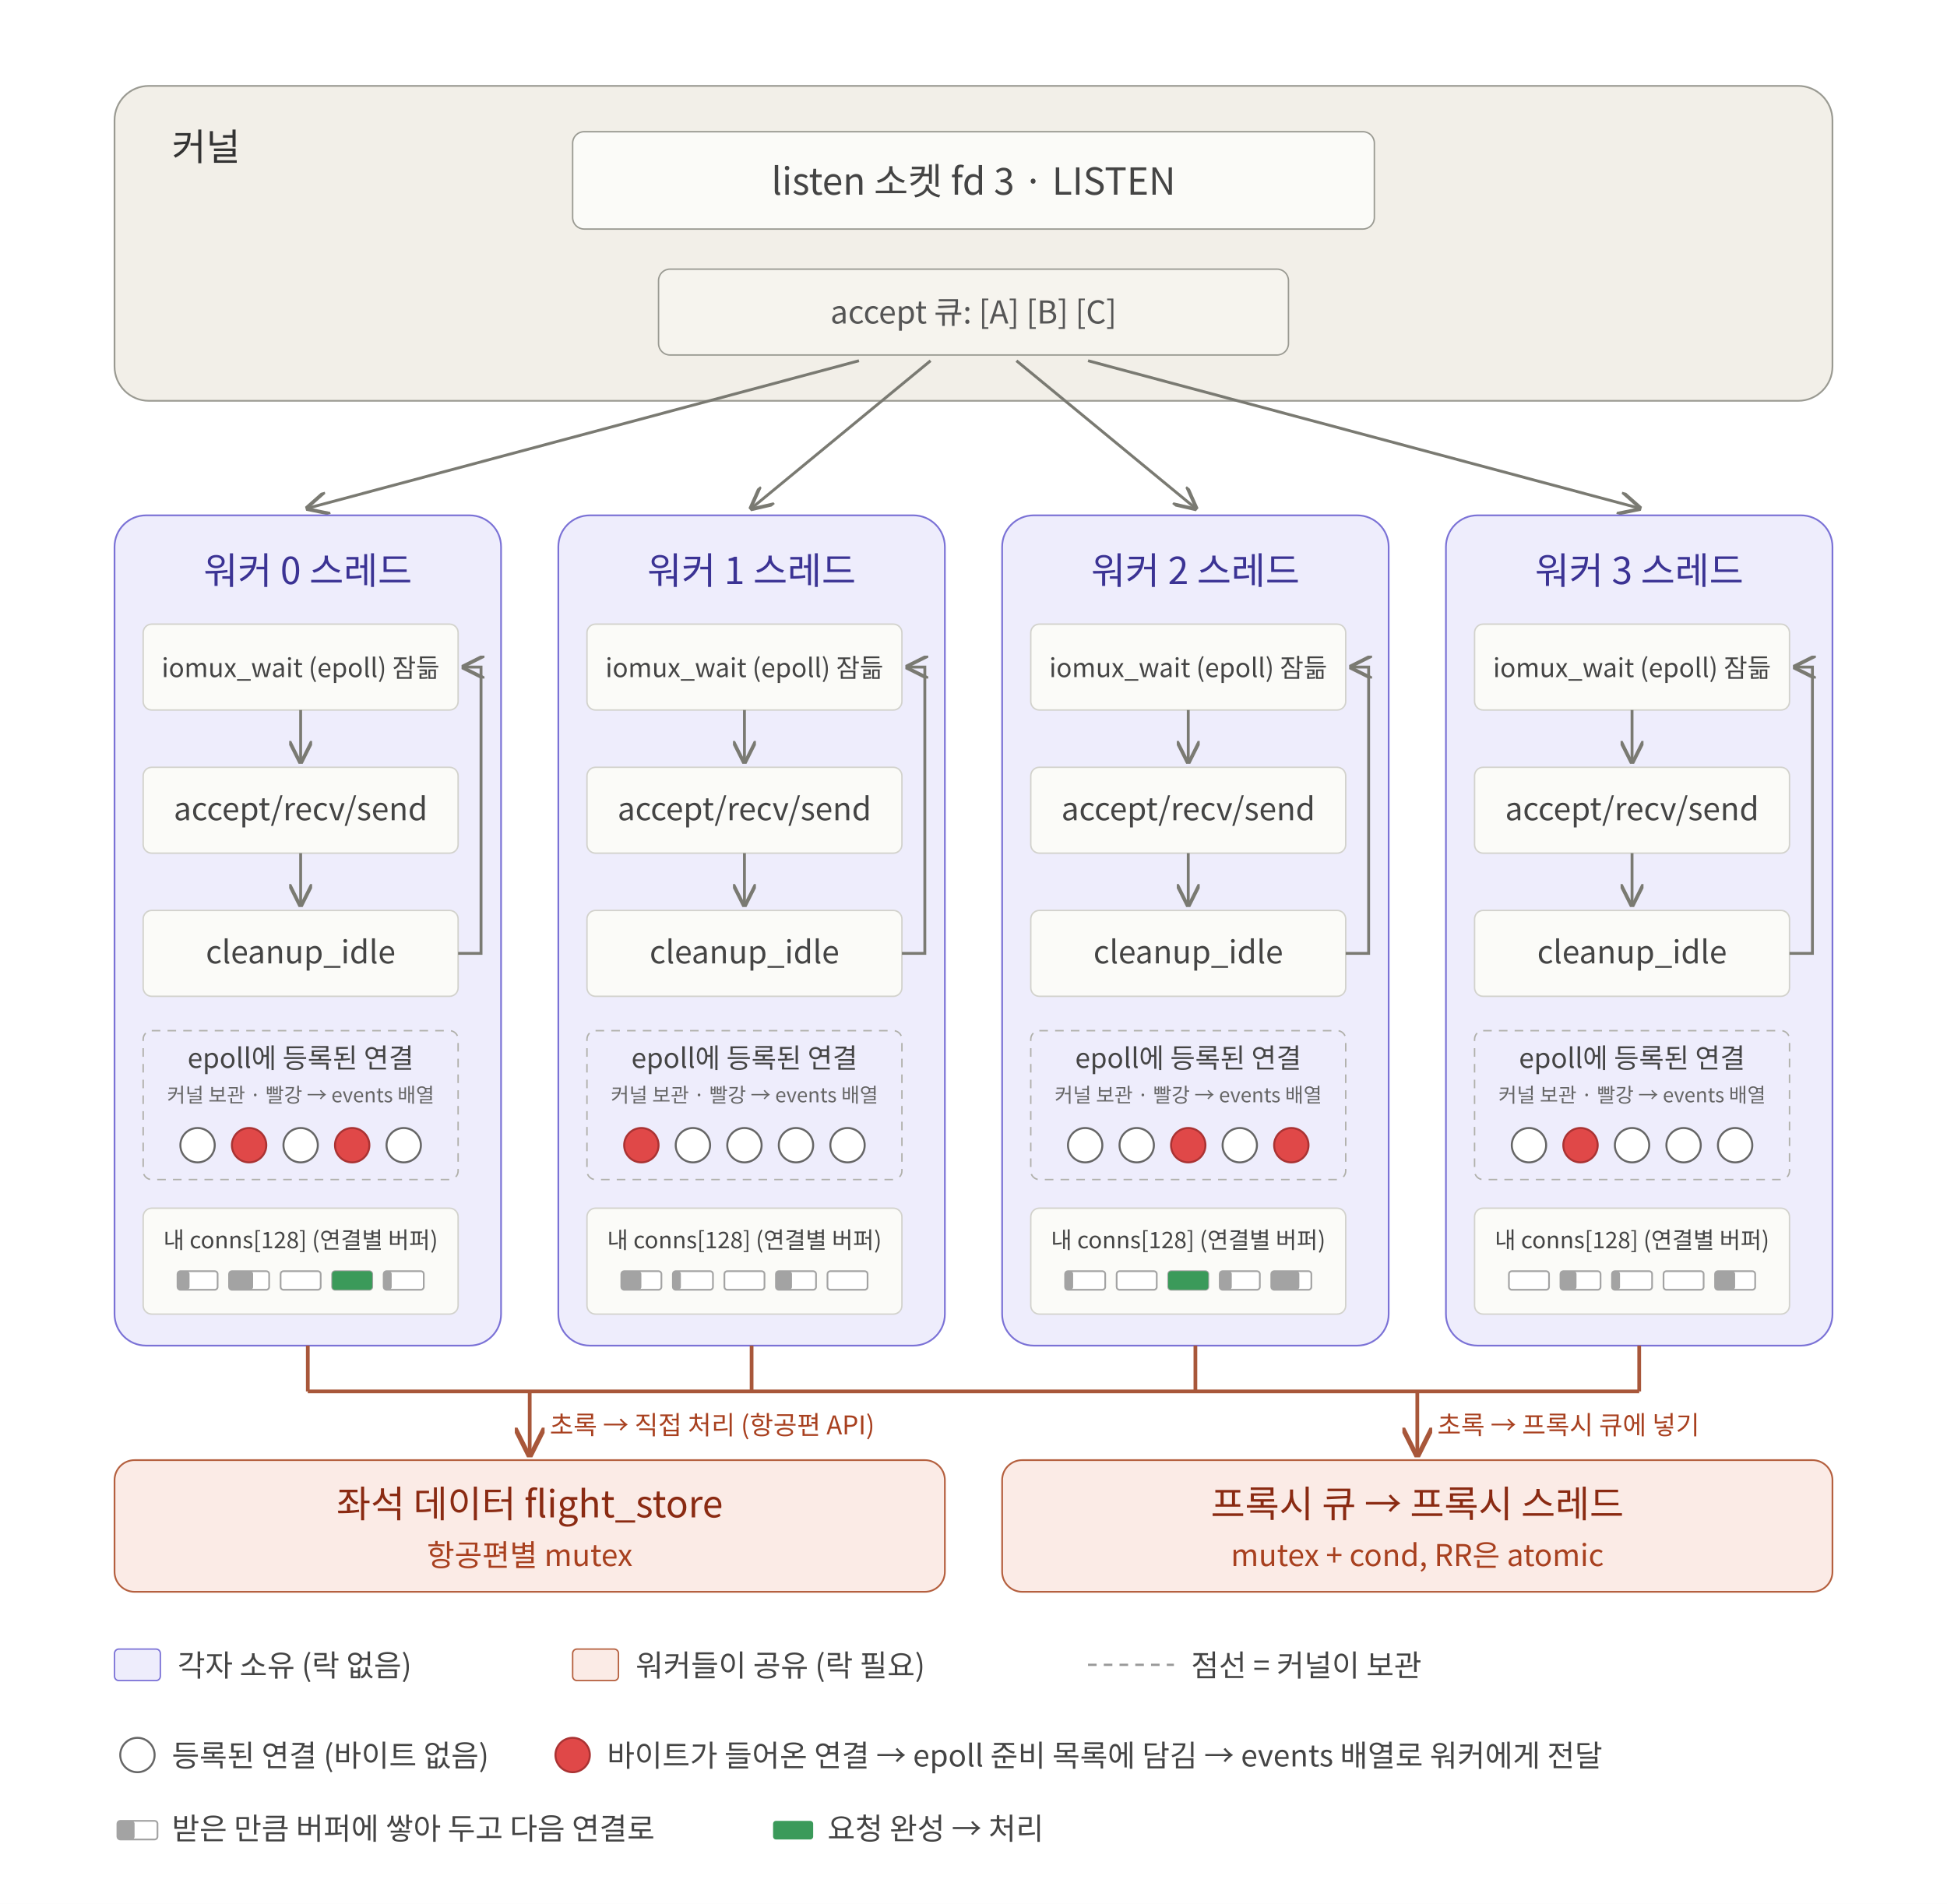
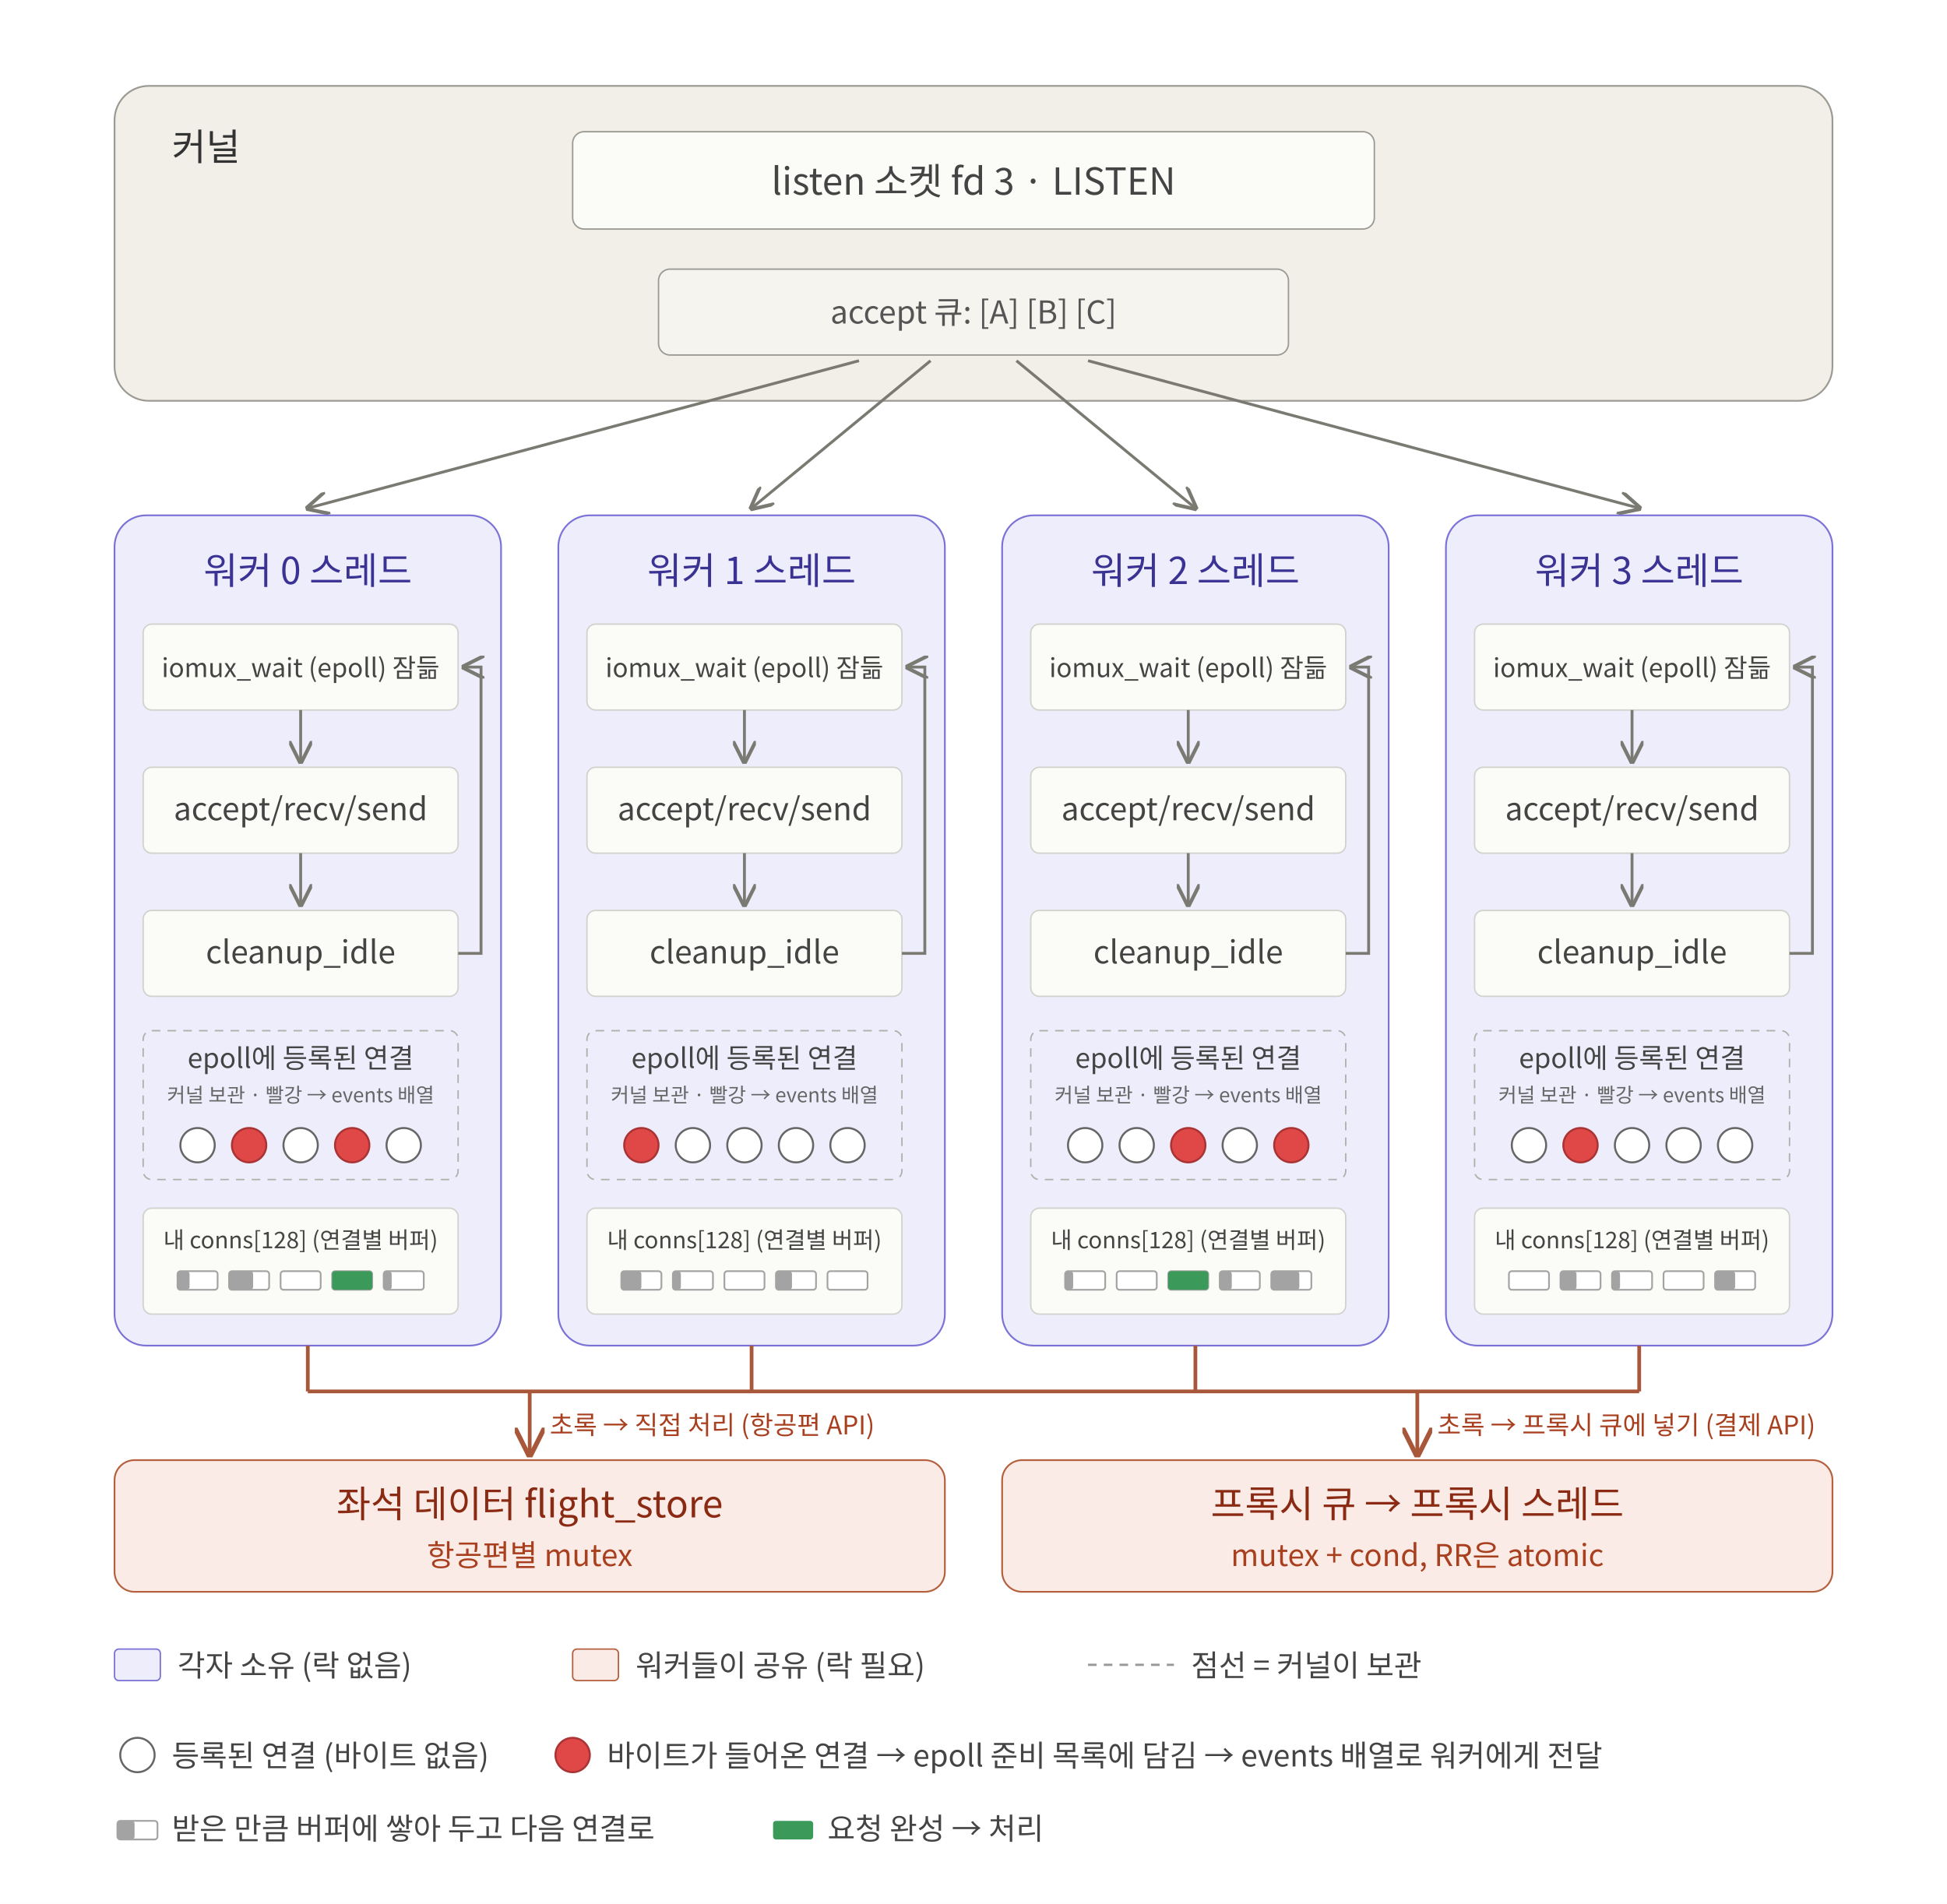
<svg xmlns="http://www.w3.org/2000/svg" viewBox="0 0 1360 1330" width="1360" height="1330" font-family="'Noto Sans KR','Noto Sans CJK KR','Apple SD Gothic Neo','Malgun Gothic',sans-serif">
  <defs>
    <marker id="arr" viewBox="0 0 10 10" refX="9" refY="5" markerWidth="8" markerHeight="8" orient="auto-start-reverse">
      <path d="M0,0 L10,5 L0,10" fill="none" stroke="#7a7a72" stroke-width="1.6" />
    </marker>
    <marker id="arrS" viewBox="0 0 10 10" refX="9" refY="5" markerWidth="8" markerHeight="8" orient="auto-start-reverse">
      <path d="M0,0 L10,5 L0,10" fill="none" stroke="#a8573a" stroke-width="1.6" />
    </marker>
    <g id="worker">
      <rect x="0" y="0" width="270" height="580" rx="22" fill="#eeedfc" stroke="#7b72d6" stroke-width="1.2" />
      <rect x="20" y="76" width="220" height="60" rx="6" fill="#fbfbf8" stroke="#d2d2cc" />
      <text x="130" y="113" text-anchor="middle" font-size="18" fill="#444">iomux_wait (epoll) 잠듦</text>
      <rect x="20" y="176" width="220" height="60" rx="6" fill="#fbfbf8" stroke="#d2d2cc" />
      <text x="130" y="213" text-anchor="middle" font-size="22" fill="#444">accept/recv/send</text>
      <rect x="20" y="276" width="220" height="60" rx="6" fill="#fbfbf8" stroke="#d2d2cc" />
      <text x="130" y="313" text-anchor="middle" font-size="22" fill="#444">cleanup_idle</text>
      <line x1="130" y1="136" x2="130" y2="172" stroke="#7a7a72" stroke-width="2" marker-end="url(#arr)" />
      <line x1="130" y1="236" x2="130" y2="272" stroke="#7a7a72" stroke-width="2" marker-end="url(#arr)" />
      <polyline points="240,306 256,306 256,106 244,106" fill="none" stroke="#7a7a72" stroke-width="2" marker-end="url(#arr)" />
      <rect x="20" y="360" width="220" height="104" rx="6" fill="none" stroke="#b0b0aa" stroke-dasharray="6 5" />
      <text x="130" y="386" text-anchor="middle" font-size="19" fill="#444">epoll에 등록된 연결</text>
      <text x="130" y="410" text-anchor="middle" font-size="14" fill="#666">커널 보관 · 빨강 → events 배열</text>
      <rect x="20" y="484" width="220" height="74" rx="6" fill="#fbfbf8" stroke="#d2d2cc" />
      <text x="130" y="512" text-anchor="middle" font-size="16" fill="#444">내 conns[128] (연결별 버퍼)</text>
    </g>
  </defs>
  <rect id="bg" x="0" y="0" width="1360" height="1330" fill="#ffffff" />
  <rect x="80" y="60" width="1200" height="220" rx="24" fill="#f2efe8" stroke="#9a9a92" stroke-width="1.2" />
  <text x="120" y="112" font-size="26" fill="#333">커널</text>
  <rect x="400" y="92" width="560" height="68" rx="8" fill="#fbfbf8" stroke="#9a9a92" />
  <text x="680" y="136" text-anchor="middle" font-size="26" fill="#444">listen 소켓 fd 3 · LISTEN</text>
  <rect x="460" y="188" width="440" height="60" rx="8" fill="#f6f4ee" stroke="#9a9a92" />
  <text x="680" y="226" text-anchor="middle" font-size="22" fill="#555">accept 큐: [A] [B] [C]</text>
  <line x1="600" y1="252" x2="215" y2="355" stroke="#7a7a72" stroke-width="2" marker-end="url(#arr)" />
  <line x1="650" y1="252" x2="525" y2="355" stroke="#7a7a72" stroke-width="2" marker-end="url(#arr)" />
  <line x1="710" y1="252" x2="835" y2="355" stroke="#7a7a72" stroke-width="2" marker-end="url(#arr)" />
  <line x1="760" y1="252" x2="1145" y2="355" stroke="#7a7a72" stroke-width="2" marker-end="url(#arr)" />
  <g transform="translate(80,360)">
    <use href="#worker" />
    <text x="135" y="48" text-anchor="middle" font-size="26" fill="#3b3394">워커 0 스레드</text>
    <rect x="44" y="528" width="28" height="13" rx="2" fill="#fff" stroke="#a3a3a3" stroke-width="1.2" />
    <rect x="44" y="528" width="8.4" height="13" rx="2" fill="#a3a3a3" />
    <rect x="80" y="528" width="28" height="13" rx="2" fill="#fff" stroke="#a3a3a3" stroke-width="1.2" />
    <rect x="80" y="528" width="16.8" height="13" rx="2" fill="#a3a3a3" />
    <rect x="116" y="528" width="28" height="13" rx="2" fill="#fff" stroke="#a3a3a3" stroke-width="1.2" />
    <rect x="152" y="528" width="28" height="13" rx="2" fill="#fff" stroke="#a3a3a3" stroke-width="1.2" />
    <rect x="152" y="528" width="28.0" height="13" rx="2" fill="#3b9a5a" />
    <rect x="188" y="528" width="28" height="13" rx="2" fill="#fff" stroke="#a3a3a3" stroke-width="1.2" />
    <rect x="188" y="528" width="5.6" height="13" rx="2" fill="#a3a3a3" />
    <circle cx="58" cy="440" r="12" fill="#fff" stroke="#666" stroke-width="1.4" />
    <circle cx="94" cy="440" r="12" fill="#e04848" stroke="#a33" stroke-width="1.4" />
    <circle cx="130" cy="440" r="12" fill="#fff" stroke="#666" stroke-width="1.4" />
    <circle cx="166" cy="440" r="12" fill="#e04848" stroke="#a33" stroke-width="1.4" />
    <circle cx="202" cy="440" r="12" fill="#fff" stroke="#666" stroke-width="1.4" />
  </g>
  <g transform="translate(390,360)">
    <use href="#worker" />
    <text x="135" y="48" text-anchor="middle" font-size="26" fill="#3b3394">워커 1 스레드</text>
    <rect x="44" y="528" width="28" height="13" rx="2" fill="#fff" stroke="#a3a3a3" stroke-width="1.2" />
    <rect x="44" y="528" width="14.0" height="13" rx="2" fill="#a3a3a3" />
    <rect x="80" y="528" width="28" height="13" rx="2" fill="#fff" stroke="#a3a3a3" stroke-width="1.2" />
    <rect x="80" y="528" width="5.6" height="13" rx="2" fill="#a3a3a3" />
    <rect x="116" y="528" width="28" height="13" rx="2" fill="#fff" stroke="#a3a3a3" stroke-width="1.2" />
    <rect x="152" y="528" width="28" height="13" rx="2" fill="#fff" stroke="#a3a3a3" stroke-width="1.2" />
    <rect x="152" y="528" width="11.2" height="13" rx="2" fill="#a3a3a3" />
    <rect x="188" y="528" width="28" height="13" rx="2" fill="#fff" stroke="#a3a3a3" stroke-width="1.2" />
    <circle cx="58" cy="440" r="12" fill="#e04848" stroke="#a33" stroke-width="1.4" />
    <circle cx="94" cy="440" r="12" fill="#fff" stroke="#666" stroke-width="1.4" />
    <circle cx="130" cy="440" r="12" fill="#fff" stroke="#666" stroke-width="1.4" />
    <circle cx="166" cy="440" r="12" fill="#fff" stroke="#666" stroke-width="1.4" />
    <circle cx="202" cy="440" r="12" fill="#fff" stroke="#666" stroke-width="1.4" />
  </g>
  <g transform="translate(700,360)">
    <use href="#worker" />
    <text x="135" y="48" text-anchor="middle" font-size="26" fill="#3b3394">워커 2 스레드</text>
    <rect x="44" y="528" width="28" height="13" rx="2" fill="#fff" stroke="#a3a3a3" stroke-width="1.2" />
    <rect x="44" y="528" width="5.6" height="13" rx="2" fill="#a3a3a3" />
    <rect x="80" y="528" width="28" height="13" rx="2" fill="#fff" stroke="#a3a3a3" stroke-width="1.2" />
    <rect x="116" y="528" width="28" height="13" rx="2" fill="#fff" stroke="#a3a3a3" stroke-width="1.2" />
    <rect x="116" y="528" width="28.0" height="13" rx="2" fill="#3b9a5a" />
    <rect x="152" y="528" width="28" height="13" rx="2" fill="#fff" stroke="#a3a3a3" stroke-width="1.2" />
    <rect x="152" y="528" width="8.4" height="13" rx="2" fill="#a3a3a3" />
    <rect x="188" y="528" width="28" height="13" rx="2" fill="#fff" stroke="#a3a3a3" stroke-width="1.2" />
    <rect x="188" y="528" width="19.6" height="13" rx="2" fill="#a3a3a3" />
    <circle cx="58" cy="440" r="12" fill="#fff" stroke="#666" stroke-width="1.4" />
    <circle cx="94" cy="440" r="12" fill="#fff" stroke="#666" stroke-width="1.4" />
    <circle cx="130" cy="440" r="12" fill="#e04848" stroke="#a33" stroke-width="1.4" />
    <circle cx="166" cy="440" r="12" fill="#fff" stroke="#666" stroke-width="1.4" />
    <circle cx="202" cy="440" r="12" fill="#e04848" stroke="#a33" stroke-width="1.4" />
  </g>
  <g transform="translate(1010,360)">
    <use href="#worker" />
    <text x="135" y="48" text-anchor="middle" font-size="26" fill="#3b3394">워커 3 스레드</text>
    <rect x="44" y="528" width="28" height="13" rx="2" fill="#fff" stroke="#a3a3a3" stroke-width="1.2" />
    <rect x="80" y="528" width="28" height="13" rx="2" fill="#fff" stroke="#a3a3a3" stroke-width="1.2" />
    <rect x="80" y="528" width="11.2" height="13" rx="2" fill="#a3a3a3" />
    <rect x="116" y="528" width="28" height="13" rx="2" fill="#fff" stroke="#a3a3a3" stroke-width="1.2" />
    <rect x="116" y="528" width="5.6" height="13" rx="2" fill="#a3a3a3" />
    <rect x="152" y="528" width="28" height="13" rx="2" fill="#fff" stroke="#a3a3a3" stroke-width="1.2" />
    <rect x="188" y="528" width="28" height="13" rx="2" fill="#fff" stroke="#a3a3a3" stroke-width="1.2" />
    <rect x="188" y="528" width="14.0" height="13" rx="2" fill="#a3a3a3" />
    <circle cx="58" cy="440" r="12" fill="#fff" stroke="#666" stroke-width="1.4" />
    <circle cx="94" cy="440" r="12" fill="#e04848" stroke="#a33" stroke-width="1.4" />
    <circle cx="130" cy="440" r="12" fill="#fff" stroke="#666" stroke-width="1.4" />
    <circle cx="166" cy="440" r="12" fill="#fff" stroke="#666" stroke-width="1.4" />
    <circle cx="202" cy="440" r="12" fill="#fff" stroke="#666" stroke-width="1.4" />
  </g>
  <g stroke="#a8573a" stroke-width="2.6" fill="none">
    <line x1="215" y1="940" x2="215" y2="972" />
    <line x1="525" y1="940" x2="525" y2="972" />
    <line x1="835" y1="940" x2="835" y2="972" />
    <line x1="1145" y1="940" x2="1145" y2="972" />
    <line x1="215" y1="972" x2="1145" y2="972" />
    <line x1="370" y1="972" x2="370" y2="1016" marker-end="url(#arrS)" />
    <line x1="990" y1="972" x2="990" y2="1016" marker-end="url(#arrS)" />
  </g>
  <text x="384" y="1002" font-size="18" fill="#a8401f">초록 → 직접 처리 (항공편 API)</text>
-   <text x="1004" y="1002" font-size="18" fill="#a8401f">초록 → 프록시 큐에 넣기</text>
+   <text x="1004" y="1002" font-size="18" fill="#a8401f">초록 → 프록시 큐에 넣기 (결제 API)</text>
  <rect x="80" y="1020" width="580" height="92" rx="14" fill="#fbebe6" stroke="#b5603f" stroke-width="1.2" />
  <text x="370" y="1060" text-anchor="middle" font-size="26" fill="#8a2a12">좌석 데이터 flight_store</text>
  <text x="370" y="1094" text-anchor="middle" font-size="21" fill="#a8401f">항공편별 mutex</text>
  <rect x="700" y="1020" width="580" height="92" rx="14" fill="#fbebe6" stroke="#b5603f" stroke-width="1.2" />
  <text x="990" y="1060" text-anchor="middle" font-size="26" fill="#8a2a12">프록시 큐 → 프록시 스레드</text>
  <text x="990" y="1094" text-anchor="middle" font-size="21" fill="#a8401f">mutex + cond, RR은 atomic</text>
  <rect x="80" y="1152" width="32" height="22" rx="3" fill="#eeedfc" stroke="#7b72d6" />
  <text x="124" y="1171" font-size="21" fill="#444">각자 소유 (락 없음)</text>
  <rect x="400" y="1152" width="32" height="22" rx="3" fill="#fbebe6" stroke="#b5603f" />
  <text x="444" y="1171" font-size="21" fill="#444">워커들이 공유 (락 필요)</text>
  <line x1="760" y1="1163" x2="820" y2="1163" stroke="#999" stroke-width="1.6" stroke-dasharray="6 5" />
  <text x="832" y="1171" font-size="21" fill="#444">점선 = 커널이 보관</text>
  <circle cx="96" cy="1226" r="12" fill="#fff" stroke="#666" stroke-width="1.4" />
  <text x="120" y="1234" font-size="21" fill="#444">등록된 연결 (바이트 없음)</text>
  <circle cx="400" cy="1226" r="12" fill="#e04848" stroke="#a33" stroke-width="1.4" />
  <text x="424" y="1234" font-size="21" fill="#444">바이트가 들어온 연결 → epoll 준비 목록에 담김 → events 배열로 워커에게 전달</text>
  <rect x="82" y="1272" width="28" height="13" rx="2" fill="#fff" stroke="#a3a3a3" stroke-width="1.2" />
  <rect x="82" y="1272" width="12" height="13" rx="2" fill="#a3a3a3" />
  <text x="120" y="1285" font-size="21" fill="#444">받은 만큼 버퍼에 쌓아 두고 다음 연결로</text>
  <rect x="540" y="1272" width="28" height="13" rx="2" fill="#3b9a5a" />
  <text x="578" y="1285" font-size="21" fill="#444">요청 완성 → 처리</text>
</svg>
